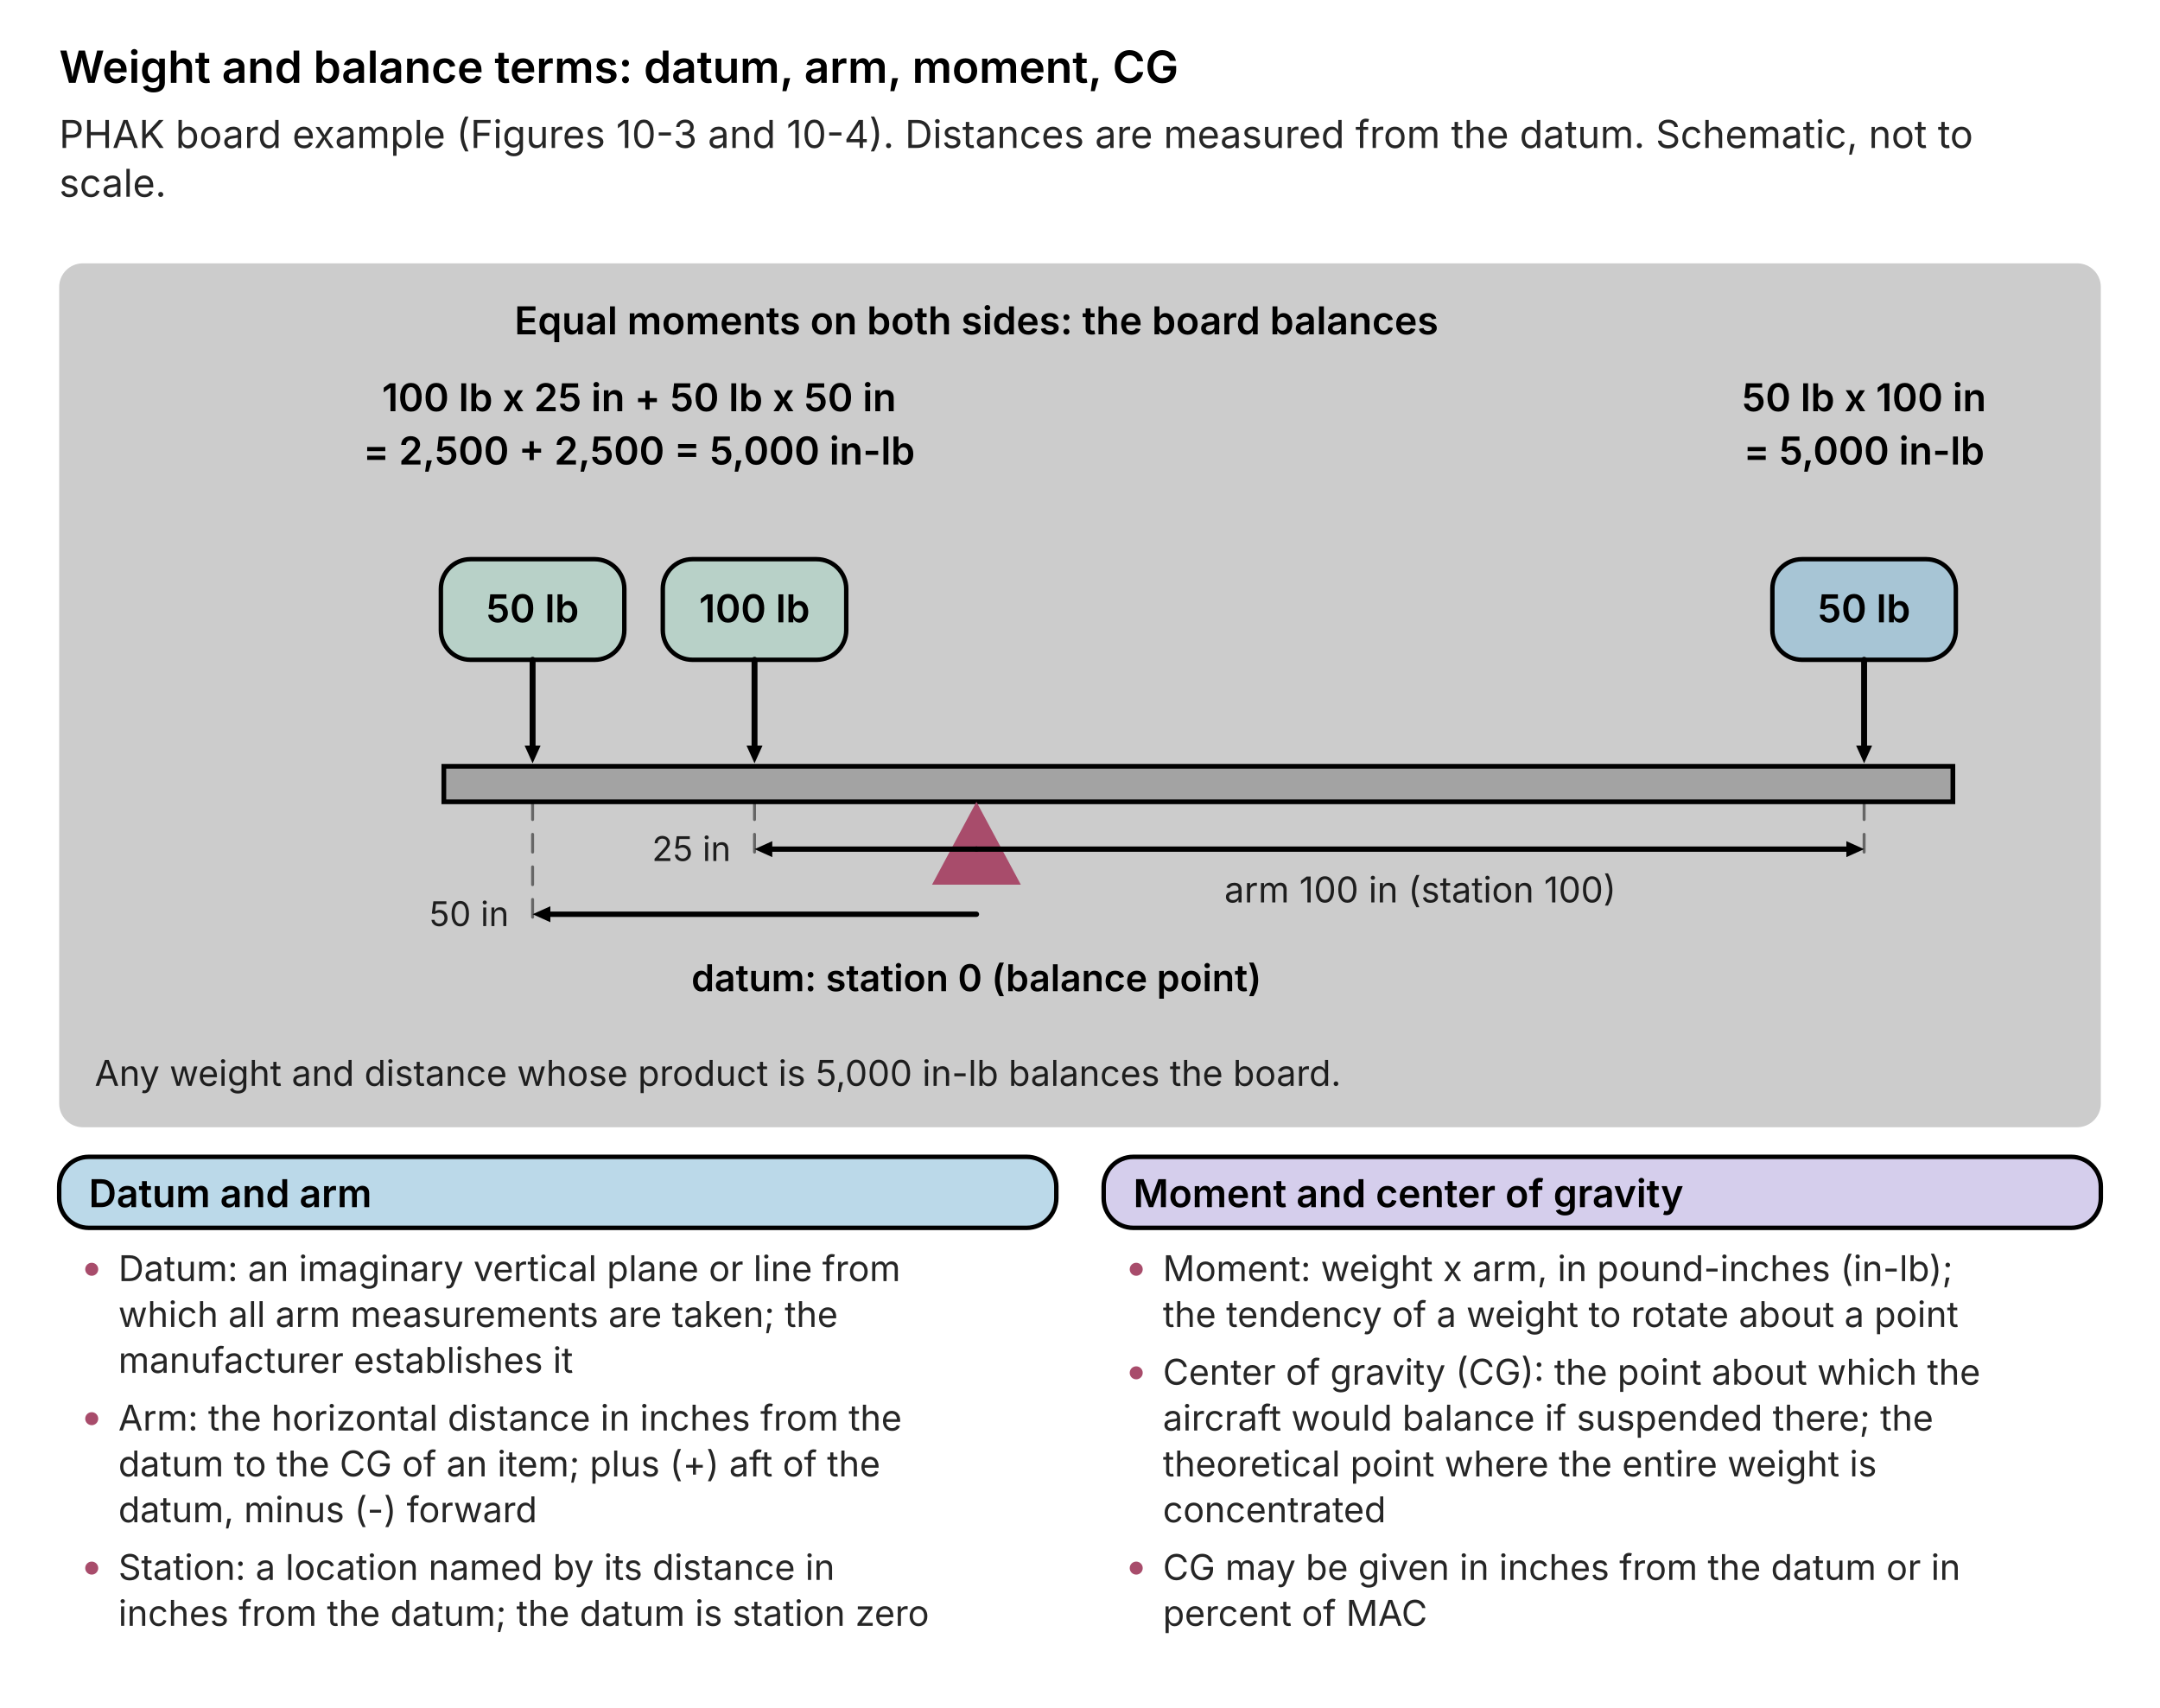
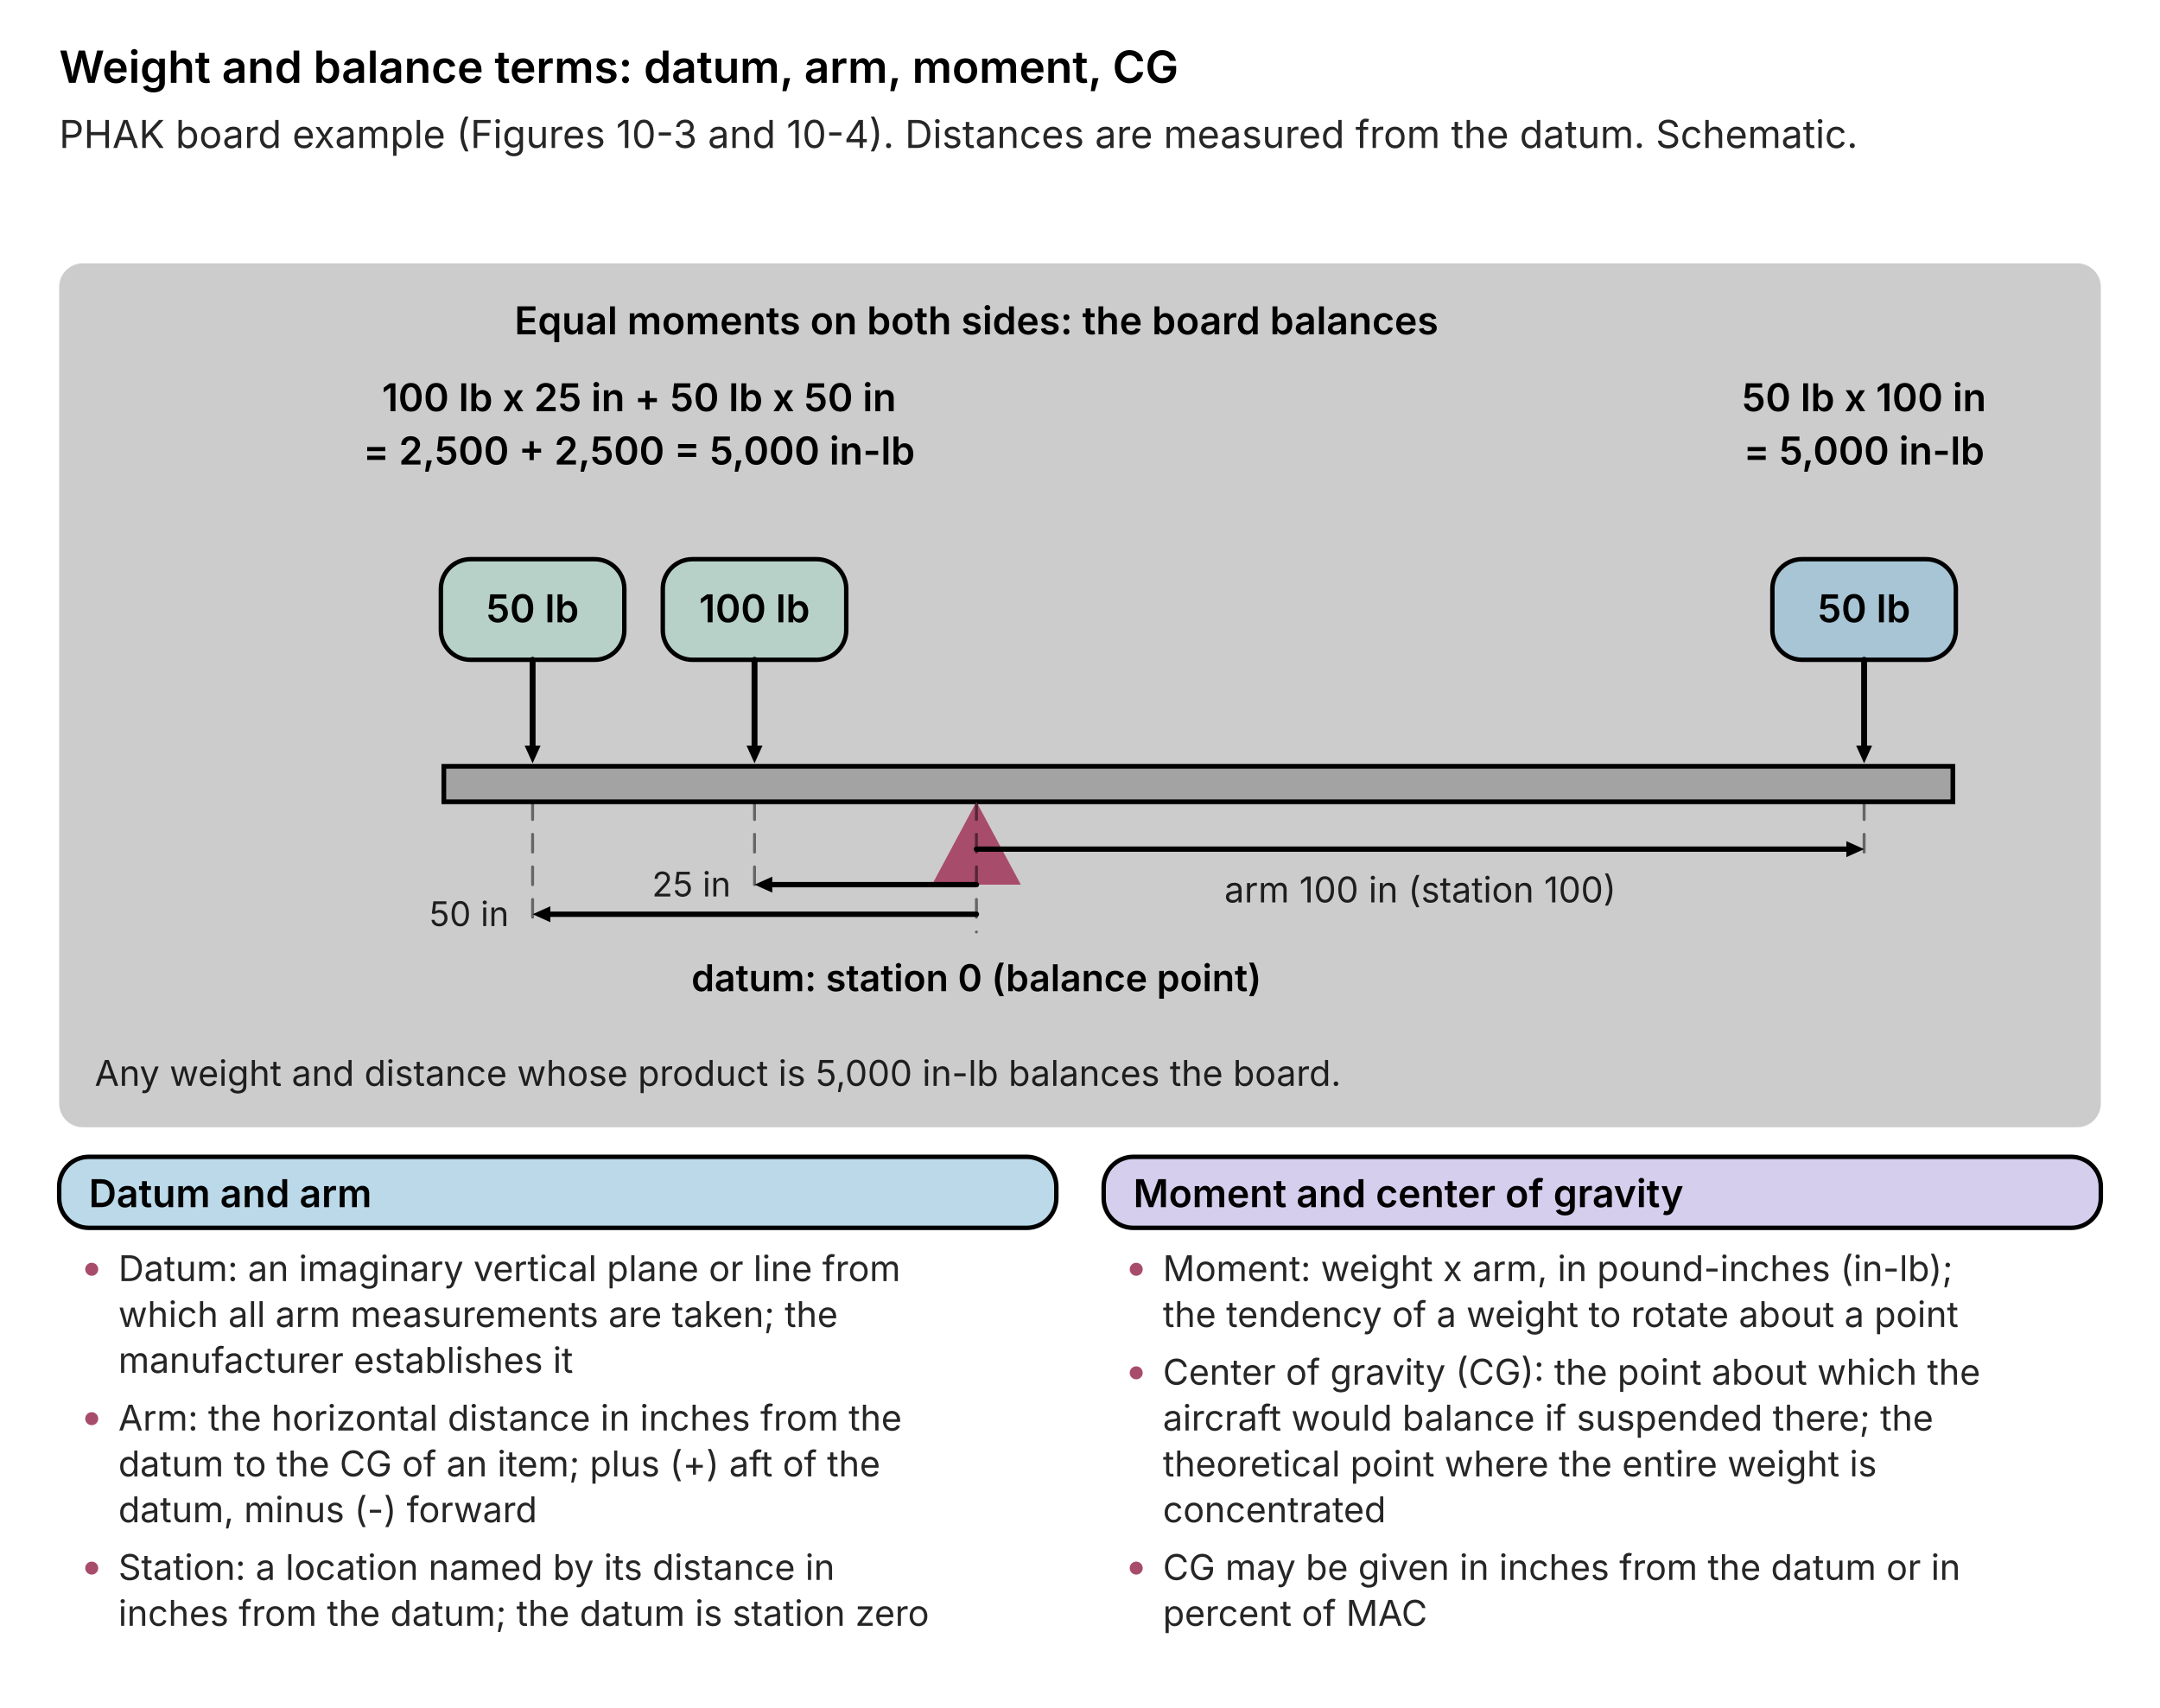
<svg xmlns="http://www.w3.org/2000/svg" viewBox="0 0 730 577" role="img" aria-labelledby="ti de">
  <style>.t{fill:currentColor;font:600 22px system-ui,-apple-system,"Segoe UI",sans-serif}.s{fill:currentColor;font:400 19px system-ui,-apple-system,"Segoe UI",sans-serif;opacity:.85}.o{fill:none;stroke:currentColor;stroke-width:3;stroke-linejoin:round;stroke-linecap:round}.d{stroke-dasharray:10 8}.m{text-anchor:middle}.e{text-anchor:end}.sky{fill:var(--palette-sky,#8EBFDA);fill-opacity:.6}.lav{fill:var(--palette-lavender,#B9ADDF);fill-opacity:.6}.mint{fill:var(--palette-mint,#AAD4C4);fill-opacity:.6}.rose{fill:var(--palette-rose,#DFA7B8);fill-opacity:.6}.acc{stroke:var(--palette-berry,#A84C6B);fill:none;stroke-width:4;stroke-linecap:round}.ah{fill:var(--palette-berry,#A84C6B)}.cl{fill:currentColor;fill-opacity:.2}.dk{stroke:currentColor;fill:none;stroke-width:4;stroke-linecap:round}.dh{fill:currentColor}.q0{font-size:12px}.q1{font-size:13px}.q2{stroke:currentColor;stroke-width:1.5}.q3{stroke-width:2}.q4{stroke-width:1.8}.q5{stroke-width:1;opacity:0.5;stroke-dasharray:6 5}</style>
  <text class="t" x="20" y="28" style="font-size:15px">Weight and balance terms: datum, arm, moment, CG</text>
-   <text class="s q1" x="20" y="50">PHAK board example (Figures 10-3 and 10-4). Distances are measured from the datum. Schematic, not to</text>
-   <text class="s q1" x="20" y="66.5">scale.</text>
+   <text class="s q1" x="20" y="50">PHAK board example (Figures 10-3 and 10-4). Distances are measured from the datum. Schematic.</text>
  <rect class="cl" x="20" y="89" width="690" height="292" rx="8" />
  <rect class="cl" x="150" y="259" width="510" height="12" style="stroke:currentColor;stroke-width:1.6" />
  <path d="M330 271L315 299L345 299Z" class="ah" />
  <text class="t m" x="330" y="335" style="font-size:12.5px">datum: station 0 (balance point)</text>
  <rect x="599" y="189" width="62" height="34" rx="10" class="sky q2" />
  <text class="t m q1" x="630" y="210.33">50 lb</text>
  <path d="M630 223L630 252" class="dk q3" />
  <path d="M630 258L627.3 252L632.7 252Z" class="dh" style="" />
  <rect x="224" y="189" width="62" height="34" rx="10" class="mint q2" />
  <text class="t m q1" x="255" y="210.33">100 lb</text>
  <path d="M255 223L255 252" class="dk q3" />
  <path d="M255 258L252.3 252L257.7 252Z" class="dh" style="" />
  <rect x="149" y="189" width="62" height="34" rx="10" class="mint q2" />
  <text class="t m q1" x="180" y="210.33">50 lb</text>
  <path d="M180 223L180 252" class="dk q3" />
  <path d="M180 258L177.3 252L182.7 252Z" class="dh" style="" />
  <path d="M330 287L624 287" class="dk q4" />
  <path d="M630 287L624 289.7L624 284.3Z" class="dh" style="" />
  <text class="s m q0" x="480" y="305">arm 100 in (station 100)</text>
-   <path d="M330 287L261 287" class="dk q4" />
-   <path d="M255 287L261 284.3L261 289.7Z" class="dh" style="" />
-   <text class="s e" x="247" y="291" style="font-size:11.5px">25 in</text>
+   <path d="M330 299L261 299" class="dk q4" />
+   <path d="M255 299L261 296.3L261 301.7Z" class="dh" style="" />
+   <text class="s e" x="247" y="303" style="font-size:11.5px">25 in</text>
  <path d="M330 309L186 309" class="dk q4" />
  <path d="M180 309L186 306.3L186 311.7Z" class="dh" style="" />
  <text class="s e" x="172" y="313" style="font-size:11.5px">50 in</text>
-   <path d="M255 271L255 289" class="dk q5" />
+   <path d="M255 271L255 301" class="dk q5" />
+   <path d="M330 271L330 315" class="dk q5" />
  <path d="M180 271L180 311" class="dk q5" />
  <path d="M630 271L630 289" class="dk q5" />
  <text class="t m q1" x="630" y="139">50 lb x 100 in</text>
  <text class="t m q1" x="630" y="157">= 5,000 in-lb</text>
  <text class="t m q1" x="216" y="139">100 lb x 25 in + 50 lb x 50 in</text>
  <text class="t m q1" x="216" y="157">= 2,500 + 2,500 = 5,000 in-lb</text>
  <text class="t m q1" x="330" y="113">Equal moments on both sides: the board balances</text>
  <text class="s q0" x="32" y="367">Any weight and distance whose product is 5,000 in-lb balances the board.</text>
  <rect x="20" y="391" width="337" height="24" rx="10" class="sky q2" />
  <text class="t q1" x="30" y="408">Datum and arm</text>
  <circle cx="31" cy="429" r="2.2" class="ah" />
  <text class="s q0" x="40" y="433">Datum: an imaginary vertical plane or line from</text>
  <text class="s q0" x="40" y="448.5">which all arm measurements are taken; the</text>
  <text class="s q0" x="40" y="464">manufacturer establishes it</text>
  <circle cx="31" cy="479.5" r="2.2" class="ah" />
  <text class="s q0" x="40" y="483.5">Arm: the horizontal distance in inches from the</text>
  <text class="s q0" x="40" y="499">datum to the CG of an item; plus (+) aft of the</text>
  <text class="s q0" x="40" y="514.5">datum, minus (-) forward</text>
  <circle cx="31" cy="530" r="2.2" class="ah" />
  <text class="s q0" x="40" y="534">Station: a location named by its distance in</text>
  <text class="s q0" x="40" y="549.5">inches from the datum; the datum is station zero</text>
  <rect x="373" y="391" width="337" height="24" rx="10" class="lav q2" />
  <text class="t q1" x="383" y="408">Moment and center of gravity</text>
  <circle cx="384" cy="429" r="2.2" class="ah" />
  <text class="s q0" x="393" y="433">Moment: weight x arm, in pound-inches (in-lb);</text>
  <text class="s q0" x="393" y="448.5">the tendency of a weight to rotate about a point</text>
  <circle cx="384" cy="464" r="2.2" class="ah" />
  <text class="s q0" x="393" y="468">Center of gravity (CG): the point about which the</text>
  <text class="s q0" x="393" y="483.5">aircraft would balance if suspended there; the</text>
  <text class="s q0" x="393" y="499">theoretical point where the entire weight is</text>
  <text class="s q0" x="393" y="514.5">concentrated</text>
  <circle cx="384" cy="530" r="2.2" class="ah" />
  <text class="s q0" x="393" y="534">CG may be given in inches from the datum or in</text>
  <text class="s q0" x="393" y="549.5">percent of MAC</text>
</svg>
